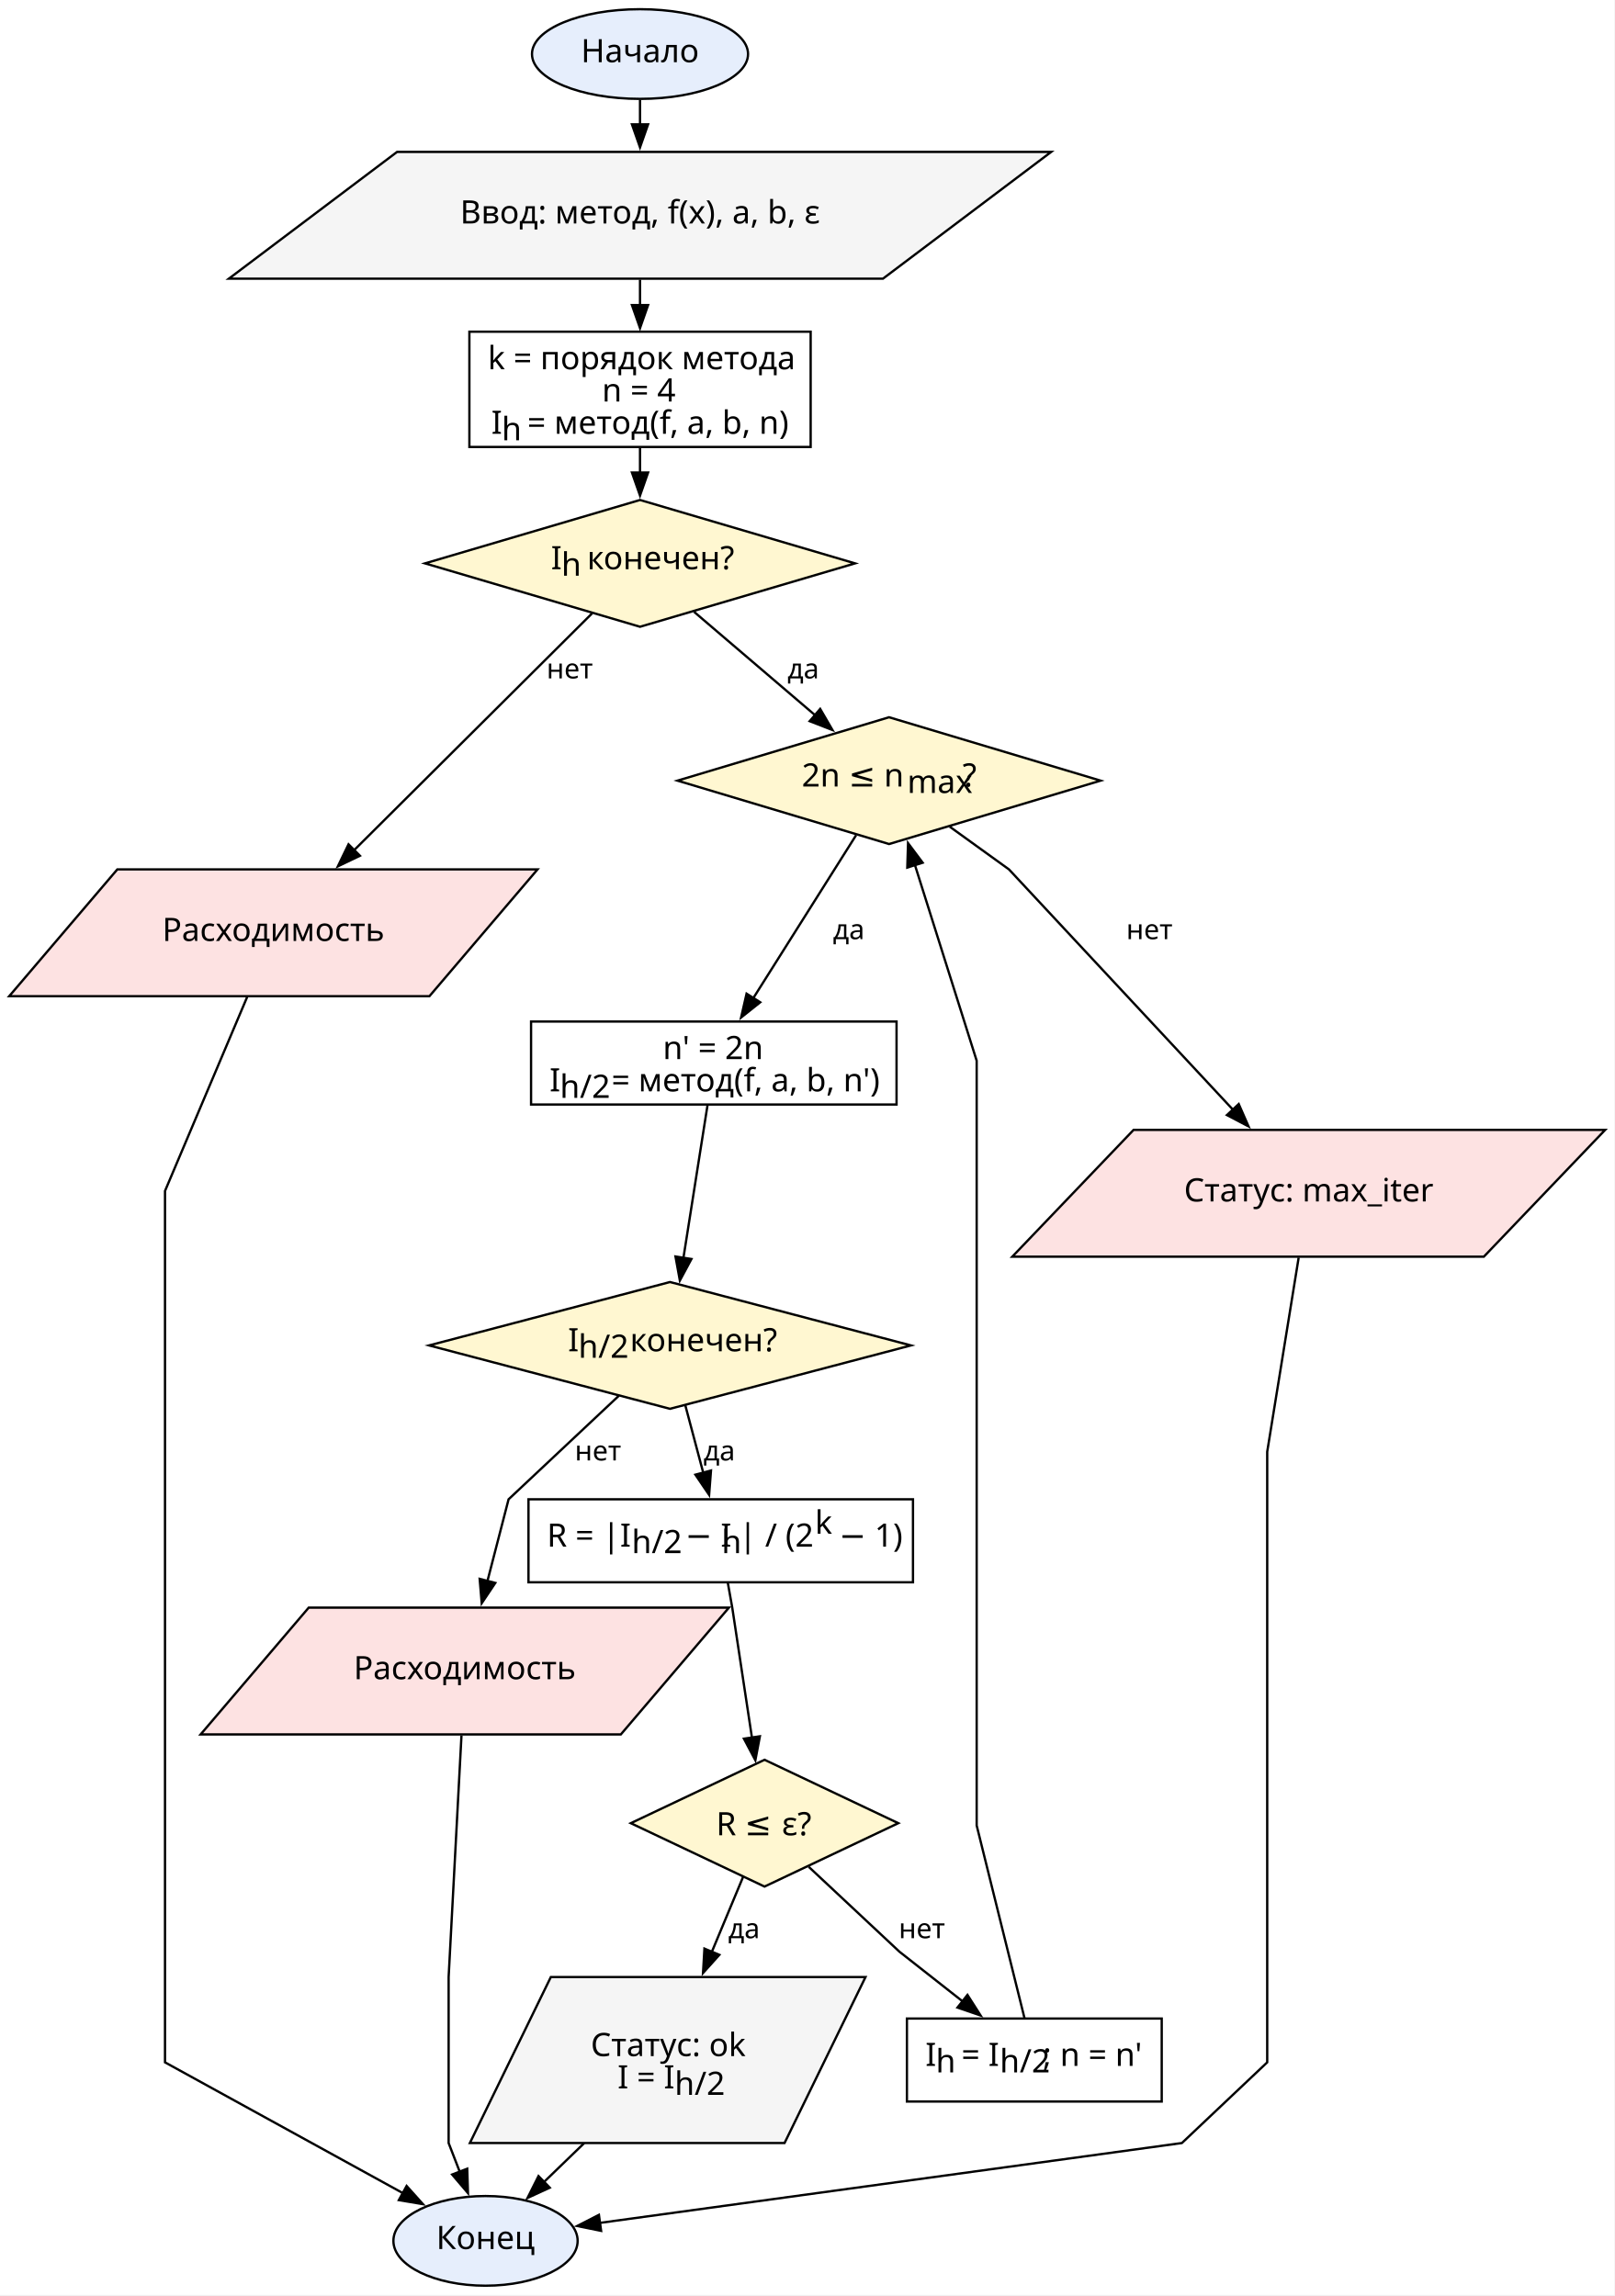
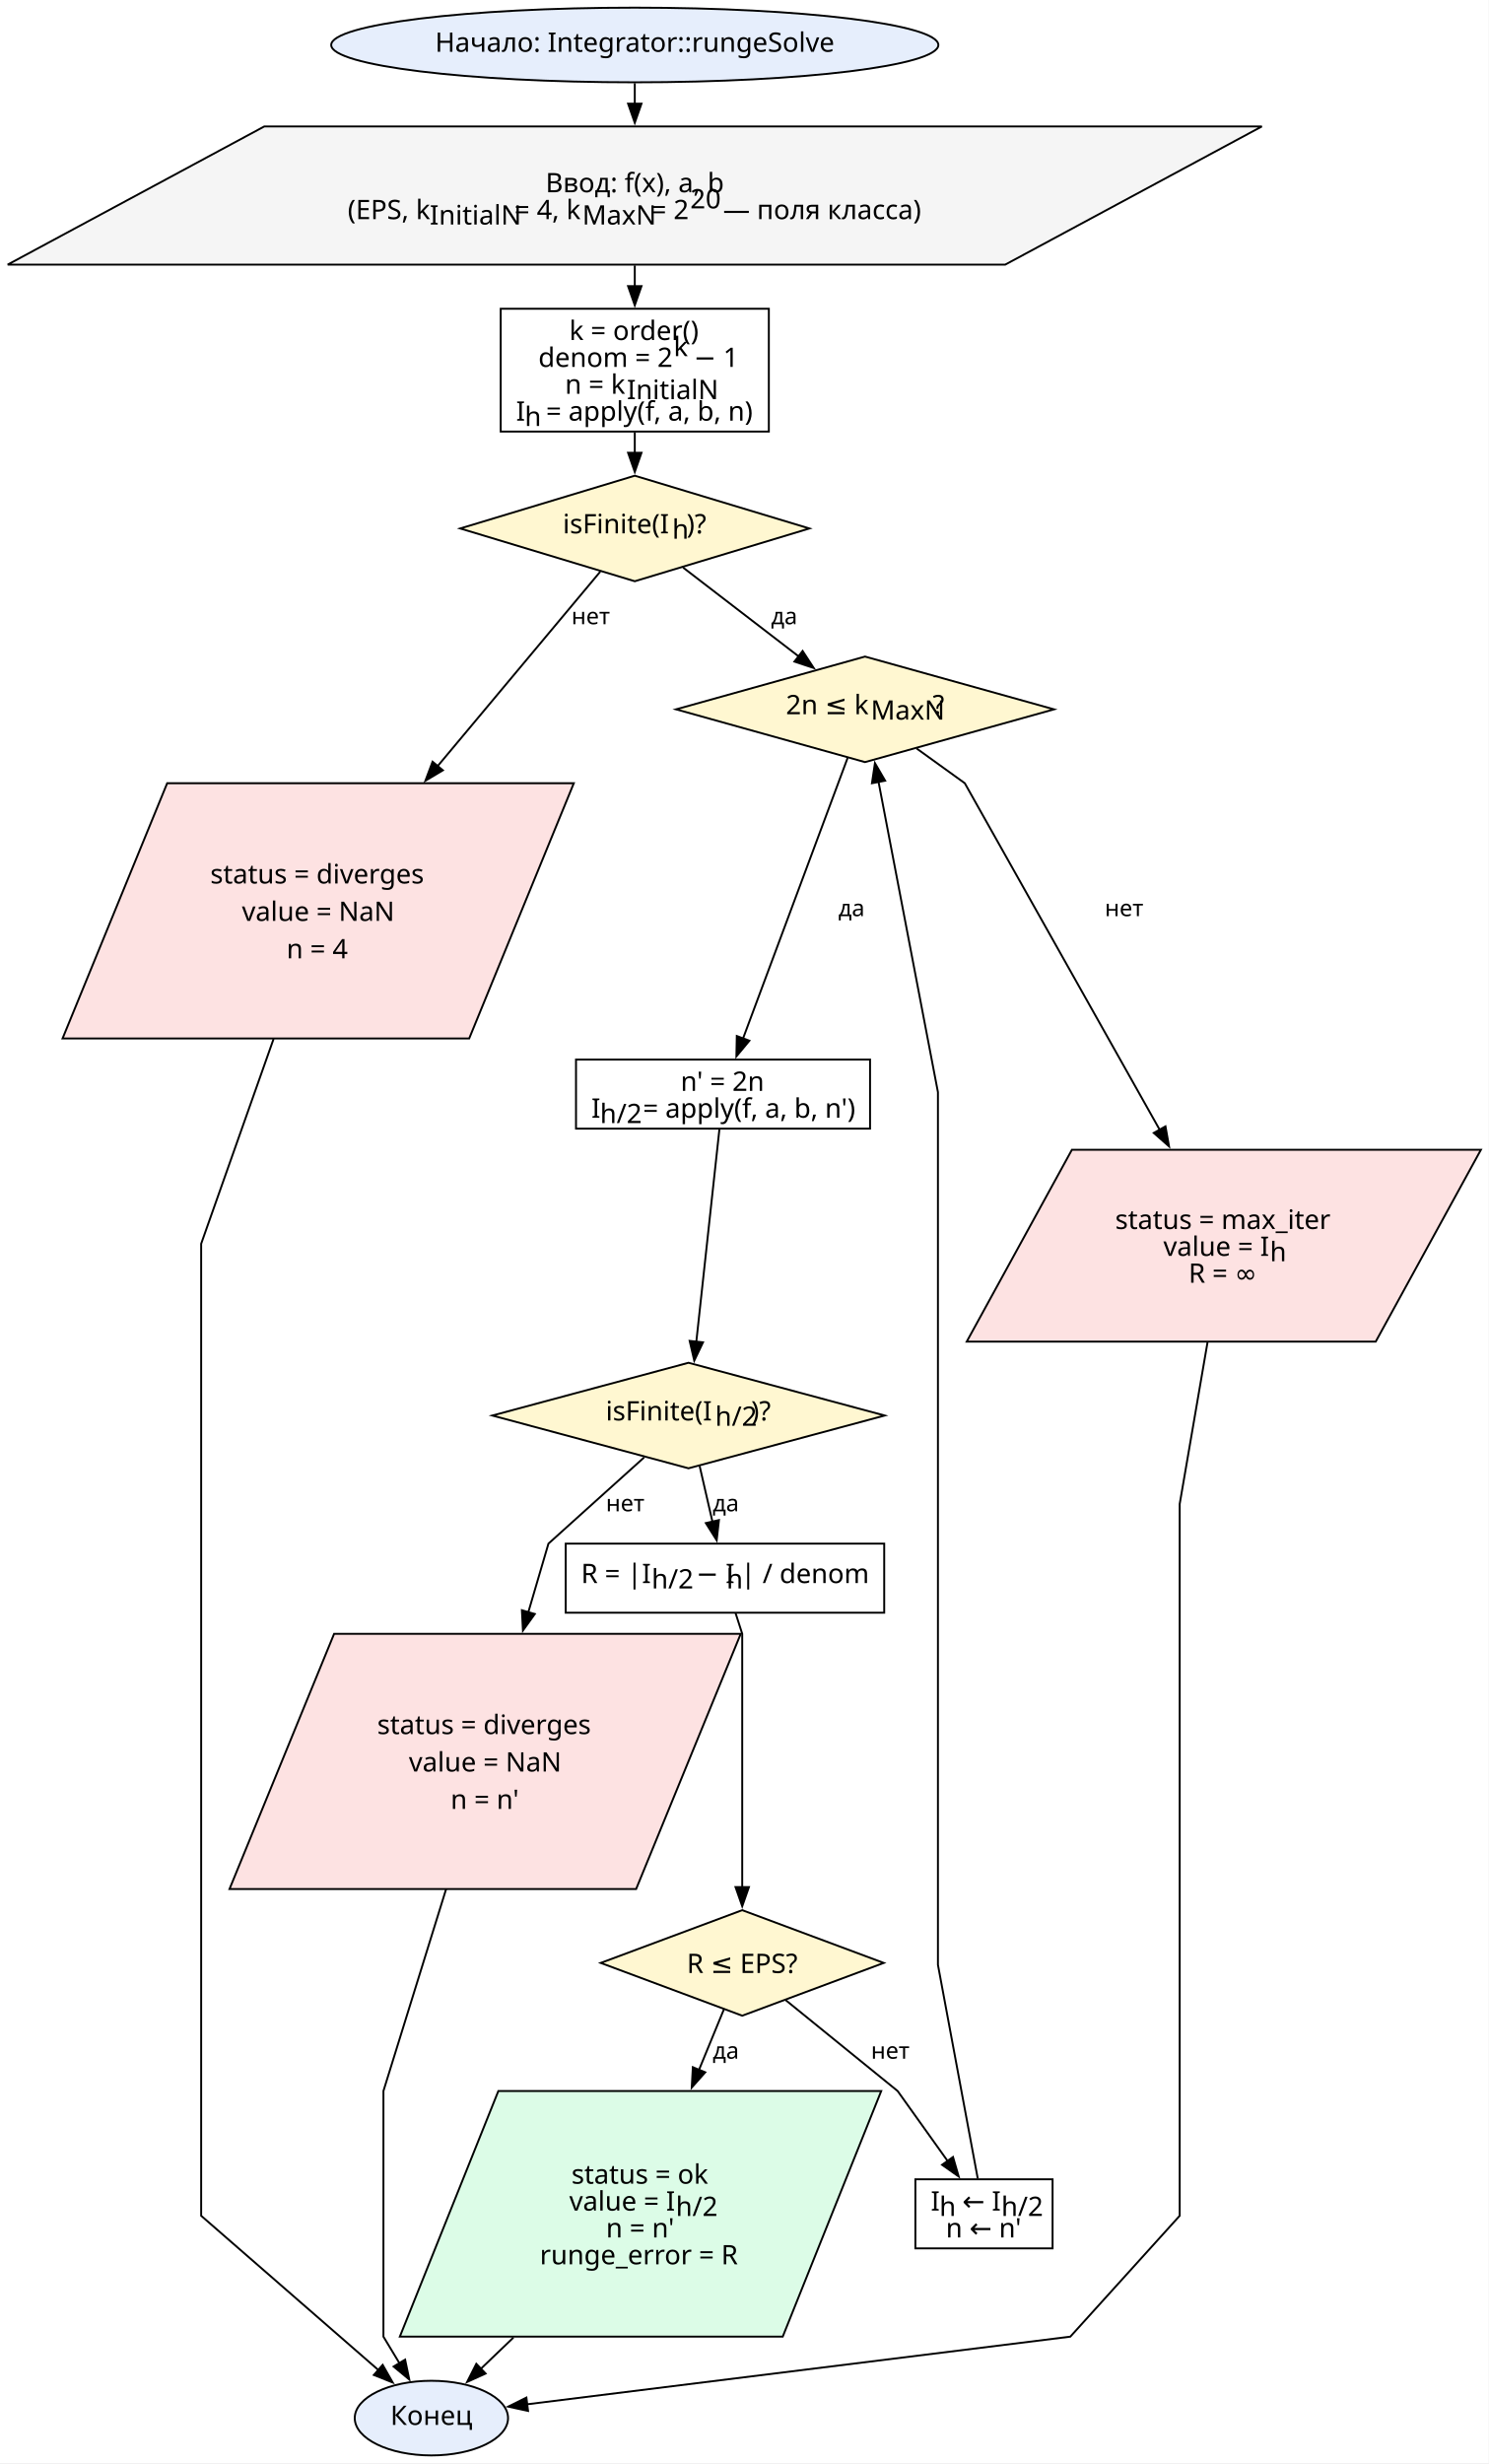
- <svg xmlns="http://www.w3.org/2000/svg" width="700pt" height="996pt" viewBox="0.00 0.00 700.00 996.00">
-   <g id="graph0" class="graph" transform="scale(1 1) rotate(0) translate(4 991.53)">
-     <polygon fill="white" stroke="none" points="-4,4 -4,-991.53 696.12,-991.53 696.12,4 -4,4" />
+ <svg xmlns="http://www.w3.org/2000/svg" width="776pt" height="1284pt" viewBox="0.00 0.00 776.00 1284.00">
+   <g id="graph0" class="graph" transform="scale(1 1) rotate(0) translate(4 1279.53)">
+     <polygon fill="white" stroke="none" points="-4,4 -4,-1279.53 771.84,-1279.53 771.84,4 -4,4" />
    <g id="node1" class="node">
-       <ellipse fill="#e6eefc" stroke="#000000" cx="273.56" cy="-968.09" rx="46.85" ry="19.45" />
-       <text xml:space="preserve" text-anchor="middle" x="273.56" y="-964.54" font-family="CMU Serif" font-size="14.00">Начало</text>
+       <ellipse fill="#e6eefc" stroke="#000000" cx="326.84" cy="-1256.09" rx="158.22" ry="19.45" />
+       <text xml:space="preserve" text-anchor="middle" x="326.84" y="-1252.54" font-family="CMU Serif" font-size="14.00">Начало: Integrator::rungeSolve</text>
    </g>
    <g id="node2" class="node">
-       <polygon fill="#f5f5f5" stroke="#000000" points="451.88,-925.64 168.21,-925.64 95.24,-870.64 378.91,-870.64 451.88,-925.64" />
-       <text xml:space="preserve" text-anchor="middle" x="273.56" y="-894.59" font-family="CMU Serif" font-size="14.00">Ввод: метод, f(x), a, b, ε</text>
+       <polygon fill="#f5f5f5" stroke="#000000" points="653.67,-1213.64 133.75,-1213.64 0,-1141.64 519.92,-1141.64 653.67,-1213.64" />
+       <text xml:space="preserve" text-anchor="start" x="280.34" y="-1179.34" font-family="CMU Serif" font-size="14.00">Ввод: f(x), a, b</text>
+       <text xml:space="preserve" text-anchor="start" x="177.21" y="-1165.34" font-family="CMU Serif" font-size="14.00">(EPS, k</text>
+       <text xml:space="preserve" text-anchor="start" x="219.96" y="-1165.34" font-family="CMU Serif" baseline-shift="sub" font-size="14.00">InitialN</text>
+       <text xml:space="preserve" text-anchor="start" x="260.46" y="-1165.34" font-family="CMU Serif" font-size="14.00"> = 4, k</text>
+       <text xml:space="preserve" text-anchor="start" x="299.46" y="-1165.34" font-family="CMU Serif" baseline-shift="sub" font-size="14.00">MaxN</text>
+       <text xml:space="preserve" text-anchor="start" x="331.71" y="-1165.34" font-family="CMU Serif" font-size="14.00"> = 2</text>
+       <text xml:space="preserve" text-anchor="start" x="355.71" y="-1165.34" font-family="CMU Serif" baseline-shift="super" font-size="14.00">20</text>
+       <text xml:space="preserve" text-anchor="start" x="369.21" y="-1165.34" font-family="CMU Serif" font-size="14.00"> — поля класса)</text>
    </g>
    <g id="edge1" class="edge">
-       <path fill="none" stroke="#000000" d="M273.56,-948.16C273.56,-944.74 273.56,-941.07 273.56,-937.33" />
-       <polygon fill="#000000" stroke="#000000" points="277.06,-937.6 273.56,-927.6 270.06,-937.6 277.06,-937.6" />
+       <path fill="none" stroke="#000000" d="M326.84,-1236.19C326.84,-1232.83 326.84,-1229.2 326.84,-1225.45" />
+       <polygon fill="#000000" stroke="#000000" points="330.34,-1225.53 326.84,-1215.53 323.34,-1225.53 330.34,-1225.53" />
    </g>
    <g id="node3" class="node">
-       <polygon fill="#ffffff" stroke="#000000" points="347.56,-847.64 199.56,-847.64 199.56,-797.64 347.56,-797.64 347.56,-847.64" />
-       <text xml:space="preserve" text-anchor="start" x="207.56" y="-831.34" font-family="CMU Serif" font-size="14.00">k = порядок метода</text>
-       <text xml:space="preserve" text-anchor="start" x="257.06" y="-817.34" font-family="CMU Serif" font-size="14.00">n = 4</text>
-       <text xml:space="preserve" text-anchor="start" x="209.06" y="-803.34" font-family="CMU Serif" font-size="14.00">I</text>
-       <text xml:space="preserve" text-anchor="start" x="213.56" y="-803.34" font-family="CMU Serif" baseline-shift="sub" font-size="14.00">h</text>
-       <text xml:space="preserve" text-anchor="start" x="221.06" y="-803.34" font-family="CMU Serif" font-size="14.00"> = метод(f, a, b, n)</text>
+       <polygon fill="#ffffff" stroke="#000000" points="396.71,-1118.64 256.96,-1118.64 256.96,-1054.64 396.71,-1054.64 396.71,-1118.64" />
+       <text xml:space="preserve" text-anchor="start" x="292.71" y="-1102.34" font-family="CMU Serif" font-size="14.00">k = order()</text>
+       <text xml:space="preserve" text-anchor="start" x="276.59" y="-1088.34" font-family="CMU Serif" font-size="14.00">denom = 2</text>
+       <text xml:space="preserve" text-anchor="start" x="347.09" y="-1088.34" font-family="CMU Serif" baseline-shift="super" font-size="14.00">k</text>
+       <text xml:space="preserve" text-anchor="start" x="353.09" y="-1088.34" font-family="CMU Serif" font-size="14.00"> − 1</text>
+       <text xml:space="preserve" text-anchor="start" x="290.46" y="-1074.34" font-family="CMU Serif" font-size="14.00">n = k</text>
+       <text xml:space="preserve" text-anchor="start" x="322.71" y="-1074.34" font-family="CMU Serif" baseline-shift="sub" font-size="14.00">InitialN</text>
+       <text xml:space="preserve" text-anchor="start" x="264.96" y="-1060.34" font-family="CMU Serif" font-size="14.00">I</text>
+       <text xml:space="preserve" text-anchor="start" x="269.46" y="-1060.34" font-family="CMU Serif" baseline-shift="sub" font-size="14.00">h</text>
+       <text xml:space="preserve" text-anchor="start" x="276.96" y="-1060.34" font-family="CMU Serif" font-size="14.00"> = apply(f, a, b, n)</text>
    </g>
    <g id="edge2" class="edge">
-       <path fill="none" stroke="#000000" d="M273.56,-870.19C273.56,-866.5 273.56,-862.67 273.56,-858.87" />
-       <polygon fill="#000000" stroke="#000000" points="277.06,-859.19 273.56,-849.19 270.06,-859.19 277.06,-859.19" />
+       <path fill="none" stroke="#000000" d="M326.84,-1141.21C326.84,-1137.64 326.84,-1133.99 326.84,-1130.36" />
+       <polygon fill="#000000" stroke="#000000" points="330.34,-1130.43 326.84,-1120.43 323.34,-1130.43 330.34,-1130.43" />
    </g>
    <g id="node4" class="node">
-       <polygon fill="#fff7d1" stroke="#000000" points="273.56,-774.64 180.31,-747.14 273.56,-719.64 366.81,-747.14 273.56,-774.64" />
-       <text xml:space="preserve" text-anchor="start" x="234.94" y="-744.59" font-family="CMU Serif" font-size="14.00">I</text>
-       <text xml:space="preserve" text-anchor="start" x="239.44" y="-744.59" font-family="CMU Serif" baseline-shift="sub" font-size="14.00">h</text>
-       <text xml:space="preserve" text-anchor="start" x="246.94" y="-744.59" font-family="CMU Serif" font-size="14.00"> конечен?</text>
+       <polygon fill="#fff7d1" stroke="#000000" points="326.84,-1031.64 235.84,-1004.14 326.84,-976.64 417.84,-1004.14 326.84,-1031.64" />
+       <text xml:space="preserve" text-anchor="start" x="289.34" y="-1001.59" font-family="CMU Serif" font-size="14.00">isFinite(I</text>
+       <text xml:space="preserve" text-anchor="start" x="346.34" y="-1001.59" font-family="CMU Serif" baseline-shift="sub" font-size="14.00">h</text>
+       <text xml:space="preserve" text-anchor="start" x="353.84" y="-1001.59" font-family="CMU Serif" font-size="14.00">)?</text>
    </g>
    <g id="edge3" class="edge">
-       <path fill="none" stroke="#000000" d="M273.56,-797.17C273.56,-793.73 273.56,-790.13 273.56,-786.51" />
-       <polygon fill="#000000" stroke="#000000" points="277.06,-786.55 273.56,-776.55 270.06,-786.55 277.06,-786.55" />
+       <path fill="none" stroke="#000000" d="M326.84,-1054.29C326.84,-1050.74 326.84,-1047.09 326.84,-1043.46" />
+       <polygon fill="#000000" stroke="#000000" points="330.34,-1043.61 326.84,-1033.61 323.34,-1043.61 330.34,-1043.61" />
    </g>
    <g id="node5" class="node">
-       <polygon fill="#fde2e2" stroke="#000000" points="229.12,-614.39 46.88,-614.39 0,-559.39 182.24,-559.39 229.12,-614.39" />
-       <text xml:space="preserve" text-anchor="middle" x="114.56" y="-583.34" font-family="CMU Serif" font-size="14.00">Расходимость</text>
+       <polygon fill="#fde2e2" stroke="#000000" points="295.06,-871.39 83.13,-871.39 28.61,-738.39 240.54,-738.39 295.06,-871.39" />
+       <text xml:space="preserve" text-anchor="start" x="105.59" y="-819.14" font-family="CMU Serif" font-size="14.00">status = diverges</text>
+       <text xml:space="preserve" text-anchor="start" x="122.09" y="-799.64" font-family="CMU Serif" font-size="14.00">value = NaN</text>
+       <text xml:space="preserve" text-anchor="start" x="145.34" y="-780.14" font-family="CMU Serif" font-size="14.00">n = 4</text>
    </g>
    <g id="edge4" class="edge">
-       <path fill="none" stroke="#000000" d="M252.77,-725.45C226.58,-699.38 181.17,-654.18 149.58,-622.74" />
-       <polygon fill="#000000" stroke="#000000" points="152.09,-620.31 142.54,-615.73 147.15,-625.27 152.09,-620.31" />
-       <text xml:space="preserve" text-anchor="middle" x="243.09" y="-697.24" font-family="CMU Serif" font-size="12.00">нет</text>
+       <path fill="none" stroke="#000000" d="M308.86,-981.66C288.53,-957.34 254.28,-916.41 223.96,-880.15" />
+       <polygon fill="#000000" stroke="#000000" points="226.82,-878.12 217.72,-872.7 221.45,-882.61 226.82,-878.12" />
+       <text xml:space="preserve" text-anchor="middle" x="303.88" y="-954.24" font-family="CMU Serif" font-size="12.00">нет</text>
    </g>
    <g id="node6" class="node">
-       <polygon fill="#fff7d1" stroke="#000000" points="381.56,-680.39 289.81,-652.89 381.56,-625.39 473.31,-652.89 381.56,-680.39" />
-       <text xml:space="preserve" text-anchor="start" x="343.69" y="-650.34" font-family="CMU Serif" font-size="14.00">2n ≤ n</text>
-       <text xml:space="preserve" text-anchor="start" x="389.44" y="-650.34" font-family="CMU Serif" baseline-shift="sub" font-size="14.00">max</text>
-       <text xml:space="preserve" text-anchor="start" x="413.44" y="-650.34" font-family="CMU Serif" font-size="14.00">?</text>
+       <polygon fill="#fff7d1" stroke="#000000" points="446.84,-937.39 348.34,-909.89 446.84,-882.39 545.34,-909.89 446.84,-937.39" />
+       <text xml:space="preserve" text-anchor="start" x="405.59" y="-907.34" font-family="CMU Serif" font-size="14.00">2n ≤ k</text>
+       <text xml:space="preserve" text-anchor="start" x="449.84" y="-907.34" font-family="CMU Serif" baseline-shift="sub" font-size="14.00">MaxN</text>
+       <text xml:space="preserve" text-anchor="start" x="482.09" y="-907.34" font-family="CMU Serif" font-size="14.00">?</text>
    </g>
    <g id="edge6" class="edge">
-       <path fill="none" stroke="#000000" d="M297,-726.12C312.42,-712.95 332.81,-695.53 349.7,-681.1" />
-       <polygon fill="#000000" stroke="#000000" points="351.69,-684.01 357.02,-674.85 347.14,-678.69 351.69,-684.01" />
-       <text xml:space="preserve" text-anchor="middle" x="344.36" y="-697.24" font-family="CMU Serif" font-size="12.00">да</text>
+       <path fill="none" stroke="#000000" d="M351.99,-983.8C369.47,-970.36 393,-952.28 412.24,-937.49" />
+       <polygon fill="#000000" stroke="#000000" points="414.31,-940.31 420.1,-931.44 410.04,-934.76 414.31,-940.31" />
+       <text xml:space="preserve" text-anchor="middle" x="404.71" y="-954.24" font-family="CMU Serif" font-size="12.00">да</text>
    </g>
    <g id="node15" class="node">
-       <ellipse fill="#e6eefc" stroke="#000000" cx="206.56" cy="-19.45" rx="39.95" ry="19.45" />
-       <text xml:space="preserve" text-anchor="middle" x="206.56" y="-15.9" font-family="CMU Serif" font-size="14.00">Конец</text>
+       <ellipse fill="#e6eefc" stroke="#000000" cx="220.84" cy="-19.45" rx="39.95" ry="19.45" />
+       <text xml:space="preserve" text-anchor="middle" x="220.84" y="-15.9" font-family="CMU Serif" font-size="14.00">Конец</text>
    </g>
    <g id="edge5" class="edge">
-       <path fill="none" stroke="#000000" d="M103.18,-559.02C89.27,-526.17 67.56,-474.89 67.56,-474.89 67.56,-474.89 67.56,-474.89 67.56,-96.89 67.56,-96.89 129.59,-62.78 170.77,-40.13" />
-       <polygon fill="#000000" stroke="#000000" points="172.34,-43.26 179.42,-35.37 168.97,-37.13 172.34,-43.26" />
+       <path fill="none" stroke="#000000" d="M138.6,-738.18C121.36,-689.44 100.84,-631.39 100.84,-631.39 100.84,-631.39 100.84,-631.39 100.84,-124.89 100.84,-124.89 157.9,-75.22 193.33,-44.39" />
+       <polygon fill="#000000" stroke="#000000" points="195.44,-47.19 200.68,-37.99 190.84,-41.91 195.44,-47.19" />
    </g>
    <g id="node7" class="node">
-       <polygon fill="#fde2e2" stroke="#000000" points="692.12,-501.39 487.61,-501.39 435,-446.39 639.51,-446.39 692.12,-501.39" />
-       <text xml:space="preserve" text-anchor="middle" x="563.56" y="-470.34" font-family="CMU Serif" font-size="14.00">Статус: max_iter</text>
+       <polygon fill="#fde2e2" stroke="#000000" points="767.84,-680.39 554.67,-680.39 499.84,-580.39 713,-580.39 767.84,-680.39" />
+       <text xml:space="preserve" text-anchor="start" x="577.21" y="-639.09" font-family="CMU Serif" font-size="14.00">status = max_iter</text>
+       <text xml:space="preserve" text-anchor="start" x="602.34" y="-625.09" font-family="CMU Serif" font-size="14.00">value = I</text>
+       <text xml:space="preserve" text-anchor="start" x="657.84" y="-625.09" font-family="CMU Serif" baseline-shift="sub" font-size="14.00">h</text>
+       <text xml:space="preserve" text-anchor="start" x="615.46" y="-611.09" font-family="CMU Serif" font-size="14.00">R = ∞</text>
    </g>
    <g id="edge7" class="edge">
-       <path fill="none" stroke="#000000" d="M407.87,-632.92C420.76,-623.62 433.56,-614.39 433.56,-614.39 433.56,-614.39 492.34,-551.32 530.85,-509.99" />
-       <polygon fill="#000000" stroke="#000000" points="533.21,-512.6 537.46,-502.9 528.09,-507.82 533.21,-512.6" />
-       <text xml:space="preserve" text-anchor="middle" x="494.48" y="-584.12" font-family="CMU Serif" font-size="12.00">нет</text>
+       <path fill="none" stroke="#000000" d="M473.75,-889.48C486.44,-880.33 498.84,-871.39 498.84,-871.39 498.84,-871.39 560.57,-761.65 600.54,-690.58" />
+       <polygon fill="#000000" stroke="#000000" points="603.43,-692.58 605.29,-682.15 597.33,-689.15 603.43,-692.58" />
+       <text xml:space="preserve" text-anchor="middle" x="581.87" y="-802.12" font-family="CMU Serif" font-size="12.00">нет</text>
    </g>
    <g id="node8" class="node">
-       <polygon fill="#ffffff" stroke="#000000" points="384.81,-548.39 226.31,-548.39 226.31,-512.39 384.81,-512.39 384.81,-548.39" />
-       <text xml:space="preserve" text-anchor="start" x="283.44" y="-532.09" font-family="CMU Serif" font-size="14.00">n' = 2n</text>
-       <text xml:space="preserve" text-anchor="start" x="234.31" y="-518.09" font-family="CMU Serif" font-size="14.00">I</text>
-       <text xml:space="preserve" text-anchor="start" x="238.81" y="-518.09" font-family="CMU Serif" baseline-shift="sub" font-size="14.00">h/2</text>
-       <text xml:space="preserve" text-anchor="start" x="257.56" y="-518.09" font-family="CMU Serif" font-size="14.00"> = метод(f, a, b, n')</text>
+       <polygon fill="#ffffff" stroke="#000000" points="449.46,-727.39 296.21,-727.39 296.21,-691.39 449.46,-691.39 449.46,-727.39" />
+       <text xml:space="preserve" text-anchor="start" x="350.71" y="-711.09" font-family="CMU Serif" font-size="14.00">n' = 2n</text>
+       <text xml:space="preserve" text-anchor="start" x="304.21" y="-697.09" font-family="CMU Serif" font-size="14.00">I</text>
+       <text xml:space="preserve" text-anchor="start" x="308.71" y="-697.09" font-family="CMU Serif" baseline-shift="sub" font-size="14.00">h/2</text>
+       <text xml:space="preserve" text-anchor="start" x="327.46" y="-697.09" font-family="CMU Serif" font-size="14.00"> = apply(f, a, b, n')</text>
    </g>
    <g id="edge9" class="edge">
-       <path fill="none" stroke="#000000" d="M367.27,-629.23C354.57,-609.1 336,-579.65 322.55,-558.33" />
-       <polygon fill="#000000" stroke="#000000" points="325.69,-556.75 317.4,-550.15 319.77,-560.48 325.69,-556.75" />
-       <text xml:space="preserve" text-anchor="middle" x="364.1" y="-584.12" font-family="CMU Serif" font-size="12.00">да</text>
+       <path fill="none" stroke="#000000" d="M437.76,-884.55C423.96,-847.52 397.75,-777.23 383.21,-738.22" />
+       <polygon fill="#000000" stroke="#000000" points="386.57,-737.21 379.8,-729.07 380.01,-739.66 386.57,-737.21" />
+       <text xml:space="preserve" text-anchor="middle" x="439.81" y="-802.12" font-family="CMU Serif" font-size="12.00">да</text>
    </g>
    <g id="edge8" class="edge">
-       <path fill="none" stroke="#000000" d="M559.2,-445.99C553.88,-413.1 545.56,-361.77 545.56,-361.77 545.56,-361.77 545.56,-361.77 545.56,-96.89 545.56,-96.89 508.56,-61.89 508.56,-61.89 508.56,-61.89 341.76,-39 256.09,-27.24" />
-       <polygon fill="#000000" stroke="#000000" points="256.69,-23.79 246.31,-25.9 255.74,-30.73 256.69,-23.79" />
+       <path fill="none" stroke="#000000" d="M625.34,-580.01C618.79,-541.95 610.84,-495.77 610.84,-495.77 610.84,-495.77 610.84,-495.77 610.84,-124.89 610.84,-124.89 553.84,-61.89 553.84,-61.89 553.84,-61.89 363.63,-38.22 270.73,-26.65" />
+       <polygon fill="#000000" stroke="#000000" points="271.22,-23.19 260.86,-25.43 270.35,-30.14 271.22,-23.19" />
    </g>
    <g id="node9" class="node">
-       <polygon fill="#fff7d1" stroke="#000000" points="286.56,-435.39 182.06,-407.89 286.56,-380.39 391.06,-407.89 286.56,-435.39" />
-       <text xml:space="preserve" text-anchor="start" x="242.31" y="-405.34" font-family="CMU Serif" font-size="14.00">I</text>
-       <text xml:space="preserve" text-anchor="start" x="246.81" y="-405.34" font-family="CMU Serif" baseline-shift="sub" font-size="14.00">h/2</text>
-       <text xml:space="preserve" text-anchor="start" x="265.56" y="-405.34" font-family="CMU Serif" font-size="14.00"> конечен?</text>
+       <polygon fill="#fff7d1" stroke="#000000" points="354.84,-569.39 252.59,-541.89 354.84,-514.39 457.09,-541.89 354.84,-569.39" />
+       <text xml:space="preserve" text-anchor="start" x="311.71" y="-539.34" font-family="CMU Serif" font-size="14.00">isFinite(I</text>
+       <text xml:space="preserve" text-anchor="start" x="368.71" y="-539.34" font-family="CMU Serif" baseline-shift="sub" font-size="14.00">h/2</text>
+       <text xml:space="preserve" text-anchor="start" x="387.46" y="-539.34" font-family="CMU Serif" font-size="14.00">)?</text>
    </g>
    <g id="edge10" class="edge">
-       <path fill="none" stroke="#000000" d="M302.84,-512.13C300.13,-494.92 295.87,-467.94 292.39,-445.88" />
-       <polygon fill="#000000" stroke="#000000" points="295.86,-445.38 290.84,-436.04 288.94,-446.47 295.86,-445.38" />
+       <path fill="none" stroke="#000000" d="M370.94,-690.99C368.1,-664.82 362.65,-614.7 358.88,-580.07" />
+       <polygon fill="#000000" stroke="#000000" points="362.4,-580.04 357.84,-570.48 355.44,-580.8 362.4,-580.04" />
    </g>
    <g id="node10" class="node">
-       <polygon fill="#fde2e2" stroke="#000000" points="312.12,-294.14 129.88,-294.14 83,-239.14 265.24,-239.14 312.12,-294.14" />
-       <text xml:space="preserve" text-anchor="middle" x="197.56" y="-263.09" font-family="CMU Serif" font-size="14.00">Расходимость</text>
+       <polygon fill="#fde2e2" stroke="#000000" points="382.06,-428.14 170.13,-428.14 115.61,-295.14 327.54,-295.14 382.06,-428.14" />
+       <text xml:space="preserve" text-anchor="start" x="192.59" y="-375.89" font-family="CMU Serif" font-size="14.00">status = diverges</text>
+       <text xml:space="preserve" text-anchor="start" x="209.09" y="-356.39" font-family="CMU Serif" font-size="14.00">value = NaN</text>
+       <text xml:space="preserve" text-anchor="start" x="230.84" y="-336.89" font-family="CMU Serif" font-size="14.00">n = n'</text>
    </g>
    <g id="edge11" class="edge">
-       <path fill="none" stroke="#000000" d="M264.41,-386.09C243.9,-366.82 216.56,-341.14 216.56,-341.14 216.56,-341.14 212.03,-323.6 207.39,-305.66" />
-       <polygon fill="#000000" stroke="#000000" points="210.8,-304.86 204.91,-296.06 204.02,-306.62 210.8,-304.86" />
-       <text xml:space="preserve" text-anchor="middle" x="255.34" y="-357.99" font-family="CMU Serif" font-size="12.00">нет</text>
+       <path fill="none" stroke="#000000" d="M331.74,-520.09C310.35,-500.82 281.84,-475.14 281.84,-475.14 281.84,-475.14 277.18,-459.25 271.36,-439.42" />
+       <polygon fill="#000000" stroke="#000000" points="274.73,-438.47 268.55,-429.86 268.01,-440.44 274.73,-438.47" />
+       <text xml:space="preserve" text-anchor="middle" x="321.86" y="-491.99" font-family="CMU Serif" font-size="12.00">нет</text>
    </g>
    <g id="node11" class="node">
-       <polygon fill="#ffffff" stroke="#000000" points="391.94,-341.14 225.19,-341.14 225.19,-305.14 391.94,-305.14 391.94,-341.14" />
-       <text xml:space="preserve" text-anchor="start" x="233.19" y="-320.59" font-family="CMU Serif" font-size="14.00">R = |I</text>
-       <text xml:space="preserve" text-anchor="start" x="269.94" y="-320.59" font-family="CMU Serif" baseline-shift="sub" font-size="14.00">h/2</text>
-       <text xml:space="preserve" text-anchor="start" x="288.69" y="-320.59" font-family="CMU Serif" font-size="14.00"> − I</text>
-       <text xml:space="preserve" text-anchor="start" x="308.94" y="-320.59" font-family="CMU Serif" baseline-shift="sub" font-size="14.00">h</text>
-       <text xml:space="preserve" text-anchor="start" x="316.44" y="-320.59" font-family="CMU Serif" font-size="14.00">| / (2</text>
-       <text xml:space="preserve" text-anchor="start" x="349.44" y="-320.59" font-family="CMU Serif" baseline-shift="super" font-size="14.00">k</text>
-       <text xml:space="preserve" text-anchor="start" x="355.44" y="-320.59" font-family="CMU Serif" font-size="14.00"> − 1)</text>
+       <polygon fill="#ffffff" stroke="#000000" points="456.84,-475.14 290.84,-475.14 290.84,-439.14 456.84,-439.14 456.84,-475.14" />
+       <text xml:space="preserve" text-anchor="start" x="298.84" y="-454.59" font-family="CMU Serif" font-size="14.00">R = |I</text>
+       <text xml:space="preserve" text-anchor="start" x="335.59" y="-454.59" font-family="CMU Serif" baseline-shift="sub" font-size="14.00">h/2</text>
+       <text xml:space="preserve" text-anchor="start" x="354.34" y="-454.59" font-family="CMU Serif" font-size="14.00"> − I</text>
+       <text xml:space="preserve" text-anchor="start" x="374.59" y="-454.59" font-family="CMU Serif" baseline-shift="sub" font-size="14.00">h</text>
+       <text xml:space="preserve" text-anchor="start" x="382.09" y="-454.59" font-family="CMU Serif" font-size="14.00">| / denom</text>
    </g>
    <g id="edge13" class="edge">
-       <path fill="none" stroke="#000000" d="M293.16,-382.06C295.63,-372.79 298.45,-362.19 300.99,-352.61" />
-       <polygon fill="#000000" stroke="#000000" points="304.34,-353.62 303.53,-343.06 297.58,-351.82 304.34,-353.62" />
-       <text xml:space="preserve" text-anchor="middle" x="307.94" y="-357.99" font-family="CMU Serif" font-size="12.00">да</text>
+       <path fill="none" stroke="#000000" d="M360.64,-515.61C362.77,-506.35 365.18,-495.82 367.37,-486.32" />
+       <polygon fill="#000000" stroke="#000000" points="370.71,-487.41 369.53,-476.88 363.88,-485.85 370.71,-487.41" />
+       <text xml:space="preserve" text-anchor="middle" x="374.27" y="-491.99" font-family="CMU Serif" font-size="12.00">да</text>
    </g>
    <g id="edge12" class="edge">
-       <path fill="none" stroke="#000000" d="M196.13,-238.66C194.08,-200.12 190.56,-133.89 190.56,-133.89 190.56,-133.89 190.56,-61.89 190.56,-61.89 190.56,-61.89 192.76,-56.2 195.53,-49.03" />
-       <polygon fill="#000000" stroke="#000000" points="198.62,-50.75 198.95,-40.16 192.09,-48.23 198.62,-50.75" />
+       <path fill="none" stroke="#000000" d="M228.5,-295.11C213.55,-246.96 195.84,-189.89 195.84,-189.89 195.84,-189.89 195.84,-61.89 195.84,-61.89 195.84,-61.89 199.62,-55.63 204.23,-47.97" />
+       <polygon fill="#000000" stroke="#000000" points="207.14,-49.93 209.31,-39.56 201.15,-46.31 207.14,-49.93" />
    </g>
    <g id="node12" class="node">
-       <polygon fill="#fff7d1" stroke="#000000" points="327.56,-228.14 269.56,-200.64 327.56,-173.14 385.56,-200.64 327.56,-228.14" />
-       <text xml:space="preserve" text-anchor="start" x="306.56" y="-195.39" font-family="CMU Serif" font-size="14.00">R ≤ ε?</text>
+       <polygon fill="#fff7d1" stroke="#000000" points="382.84,-284.14 309.09,-256.64 382.84,-229.14 456.59,-256.64 382.84,-284.14" />
+       <text xml:space="preserve" text-anchor="start" x="353.96" y="-251.39" font-family="CMU Serif" font-size="14.00">R ≤ EPS?</text>
    </g>
    <g id="edge14" class="edge">
-       <path fill="none" stroke="#000000" d="M311.64,-304.89C312.67,-299.12 313.56,-294.14 313.56,-294.14 313.56,-294.14 318.19,-263.55 322.13,-237.55" />
-       <polygon fill="#000000" stroke="#000000" points="325.55,-238.34 323.58,-227.93 318.63,-237.29 325.55,-238.34" />
+       <path fill="none" stroke="#000000" d="M379.38,-438.89C381.23,-433.12 382.84,-428.14 382.84,-428.14 382.84,-428.14 382.84,-346.37 382.84,-296.09" />
+       <polygon fill="#000000" stroke="#000000" points="386.34,-296.17 382.84,-286.17 379.34,-296.17 386.34,-296.17" />
    </g>
    <g id="node13" class="node">
-       <polygon fill="#ffffff" stroke="#000000" points="499.81,-115.89 389.31,-115.89 389.31,-79.89 499.81,-79.89 499.81,-115.89" />
-       <text xml:space="preserve" text-anchor="start" x="397.31" y="-95.34" font-family="CMU Serif" font-size="14.00">I</text>
-       <text xml:space="preserve" text-anchor="start" x="401.81" y="-95.34" font-family="CMU Serif" baseline-shift="sub" font-size="14.00">h</text>
-       <text xml:space="preserve" text-anchor="start" x="409.31" y="-95.34" font-family="CMU Serif" font-size="14.00"> = I</text>
-       <text xml:space="preserve" text-anchor="start" x="429.56" y="-95.34" font-family="CMU Serif" baseline-shift="sub" font-size="14.00">h/2</text>
-       <text xml:space="preserve" text-anchor="start" x="448.31" y="-95.34" font-family="CMU Serif" font-size="14.00">; n = n'</text>
+       <polygon fill="#ffffff" stroke="#000000" points="544.59,-143.89 473.09,-143.89 473.09,-107.89 544.59,-107.89 544.59,-143.89" />
+       <text xml:space="preserve" text-anchor="start" x="481.09" y="-127.59" font-family="CMU Serif" font-size="14.00">I</text>
+       <text xml:space="preserve" text-anchor="start" x="485.59" y="-127.59" font-family="CMU Serif" baseline-shift="sub" font-size="14.00">h</text>
+       <text xml:space="preserve" text-anchor="start" x="493.09" y="-127.59" font-family="CMU Serif" font-size="14.00"> ← I</text>
+       <text xml:space="preserve" text-anchor="start" x="517.84" y="-127.59" font-family="CMU Serif" baseline-shift="sub" font-size="14.00">h/2</text>
+       <text xml:space="preserve" text-anchor="start" x="488.96" y="-113.59" font-family="CMU Serif" font-size="14.00">n ← n'</text>
    </g>
    <g id="edge17" class="edge">
-       <path fill="none" stroke="#000000" d="M346.72,-181.71C363.78,-165.75 386.06,-144.89 386.06,-144.89 386.06,-144.89 399.65,-134.2 413.73,-123.13" />
-       <polygon fill="#000000" stroke="#000000" points="415.56,-126.15 421.26,-117.22 411.23,-120.65 415.56,-126.15" />
-       <text xml:space="preserve" text-anchor="middle" x="395.81" y="-150.74" font-family="CMU Serif" font-size="12.00">нет</text>
+       <path fill="none" stroke="#000000" d="M405.4,-237.33C429.37,-217.87 463.84,-189.89 463.84,-189.89 463.84,-189.89 477.63,-170.58 489.95,-153.33" />
+       <polygon fill="#000000" stroke="#000000" points="492.7,-155.51 495.66,-145.34 487,-151.44 492.7,-155.51" />
+       <text xml:space="preserve" text-anchor="middle" x="460.01" y="-206.74" font-family="CMU Serif" font-size="12.00">нет</text>
    </g>
    <g id="node14" class="node">
-       <polygon fill="#f5f5f5" stroke="#000000" points="371.35,-133.89 234.88,-133.89 199.77,-61.89 336.24,-61.89 371.35,-133.89" />
-       <text xml:space="preserve" text-anchor="start" x="252.19" y="-99.59" font-family="CMU Serif" font-size="14.00">Статус: ok</text>
-       <text xml:space="preserve" text-anchor="start" x="263.81" y="-85.59" font-family="CMU Serif" font-size="14.00">I = I</text>
-       <text xml:space="preserve" text-anchor="start" x="288.56" y="-85.59" font-family="CMU Serif" baseline-shift="sub" font-size="14.00">h/2</text>
+       <polygon fill="#dcfce7" stroke="#000000" points="455.28,-189.89 255.73,-189.89 204.39,-61.89 403.95,-61.89 455.28,-189.89" />
+       <text xml:space="preserve" text-anchor="start" x="293.84" y="-141.59" font-family="CMU Serif" font-size="14.00">status = ok</text>
+       <text xml:space="preserve" text-anchor="start" x="292.71" y="-127.59" font-family="CMU Serif" font-size="14.00">value = I</text>
+       <text xml:space="preserve" text-anchor="start" x="348.21" y="-127.59" font-family="CMU Serif" baseline-shift="sub" font-size="14.00">h/2</text>
+       <text xml:space="preserve" text-anchor="start" x="311.84" y="-113.59" font-family="CMU Serif" font-size="14.00">n = n'</text>
+       <text xml:space="preserve" text-anchor="start" x="277.34" y="-99.59" font-family="CMU Serif" font-size="14.00">runge_error = R</text>
    </g>
    <g id="edge15" class="edge">
-       <path fill="none" stroke="#000000" d="M318.24,-177.28C314.21,-167.61 309.33,-155.91 304.59,-144.53" />
-       <polygon fill="#000000" stroke="#000000" points="307.96,-143.53 300.88,-135.64 301.5,-146.22 307.96,-143.53" />
-       <text xml:space="preserve" text-anchor="middle" x="318.68" y="-150.74" font-family="CMU Serif" font-size="12.00">да</text>
+       <path fill="none" stroke="#000000" d="M373.24,-232.33C369.49,-223.23 364.97,-212.25 360.29,-200.86" />
+       <polygon fill="#000000" stroke="#000000" points="363.57,-199.65 356.53,-191.73 357.1,-202.31 363.57,-199.65" />
+       <text xml:space="preserve" text-anchor="middle" x="374.3" y="-206.74" font-family="CMU Serif" font-size="12.00">да</text>
    </g>
    <g id="edge18" class="edge">
-       <path fill="none" stroke="#000000" d="M440.32,-115.98C433.19,-144.73 419.56,-199.64 419.56,-199.64 419.56,-531.39 419.56,-531.39 419.56,-531.39 419.56,-531.39 404.01,-580.71 392.8,-616.24" />
-       <polygon fill="#000000" stroke="#000000" points="389.47,-615.18 389.8,-625.77 396.14,-617.29 389.47,-615.18" />
+       <path fill="none" stroke="#000000" d="M505.6,-144.25C499.05,-179.4 484.84,-255.64 484.84,-255.64 484.84,-710.39 484.84,-710.39 484.84,-710.39 484.84,-710.39 464.84,-814.85 453.86,-872.21" />
+       <polygon fill="#000000" stroke="#000000" points="450.45,-871.38 452.01,-881.86 457.33,-872.7 450.45,-871.38" />
    </g>
    <g id="edge16" class="edge">
-       <path fill="none" stroke="#000000" d="M249.3,-61.8C243.44,-56.13 237.49,-50.37 231.96,-45.03" />
-       <polygon fill="#000000" stroke="#000000" points="234.41,-42.52 224.79,-38.08 229.54,-47.55 234.41,-42.52" />
+       <path fill="none" stroke="#000000" d="M263.6,-61.43C257.66,-55.73 251.92,-50.23 246.67,-45.2" />
+       <polygon fill="#000000" stroke="#000000" points="249.09,-42.67 239.45,-38.28 244.25,-47.73 249.09,-42.67" />
    </g>
  </g>
</svg>
